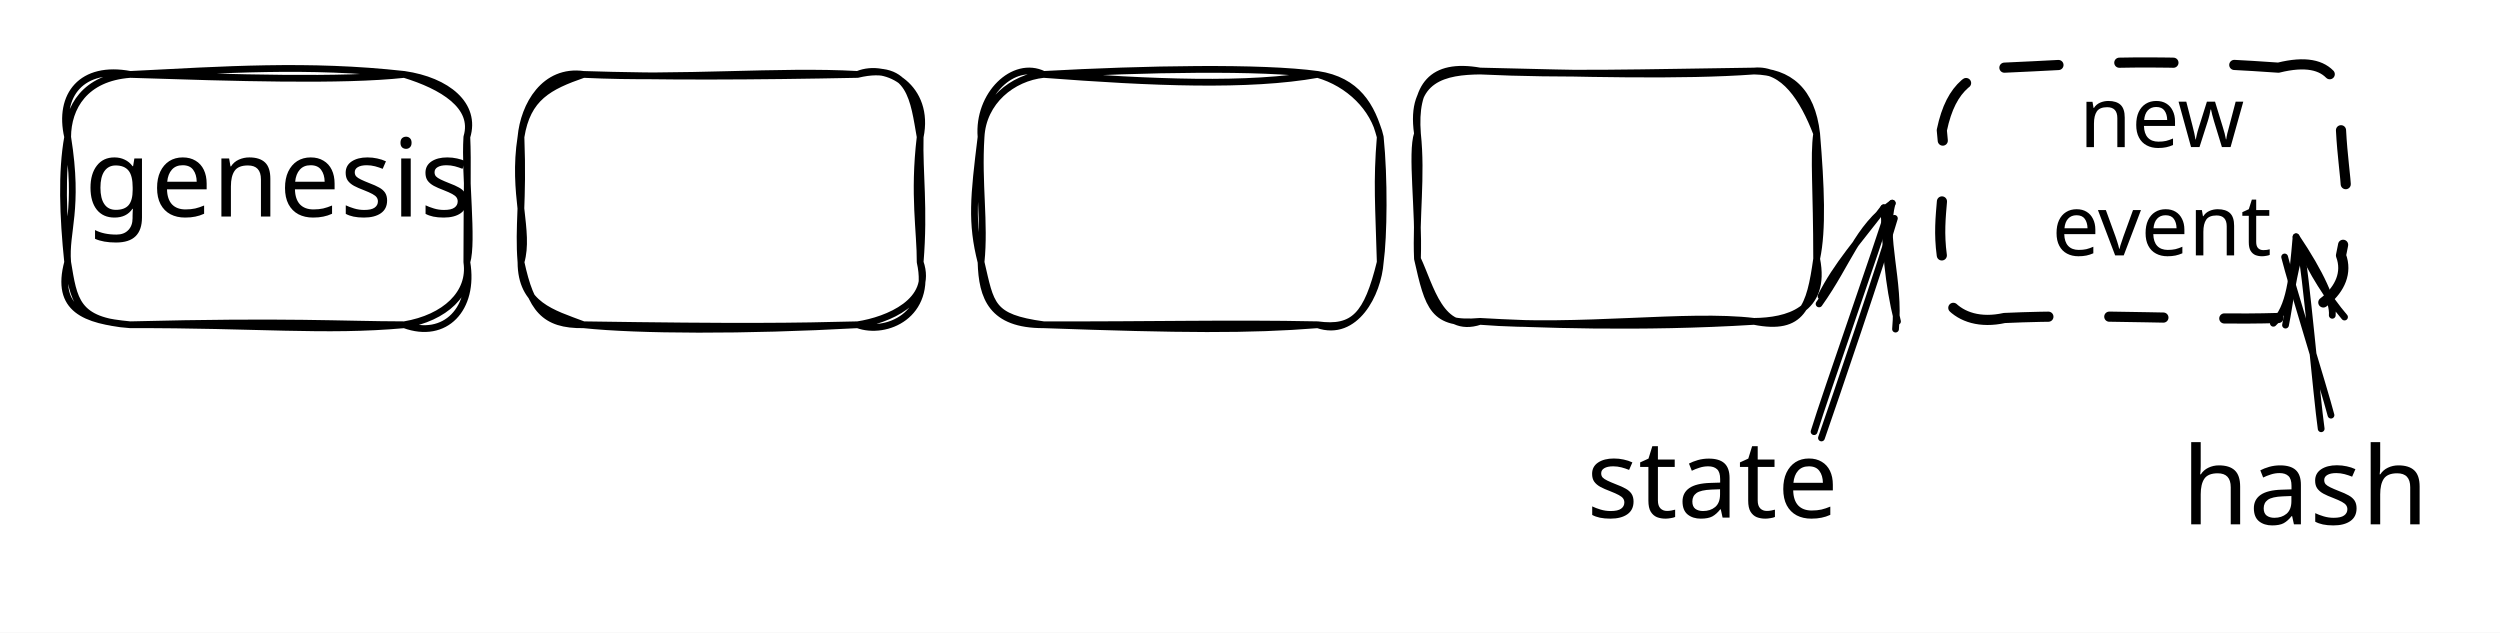
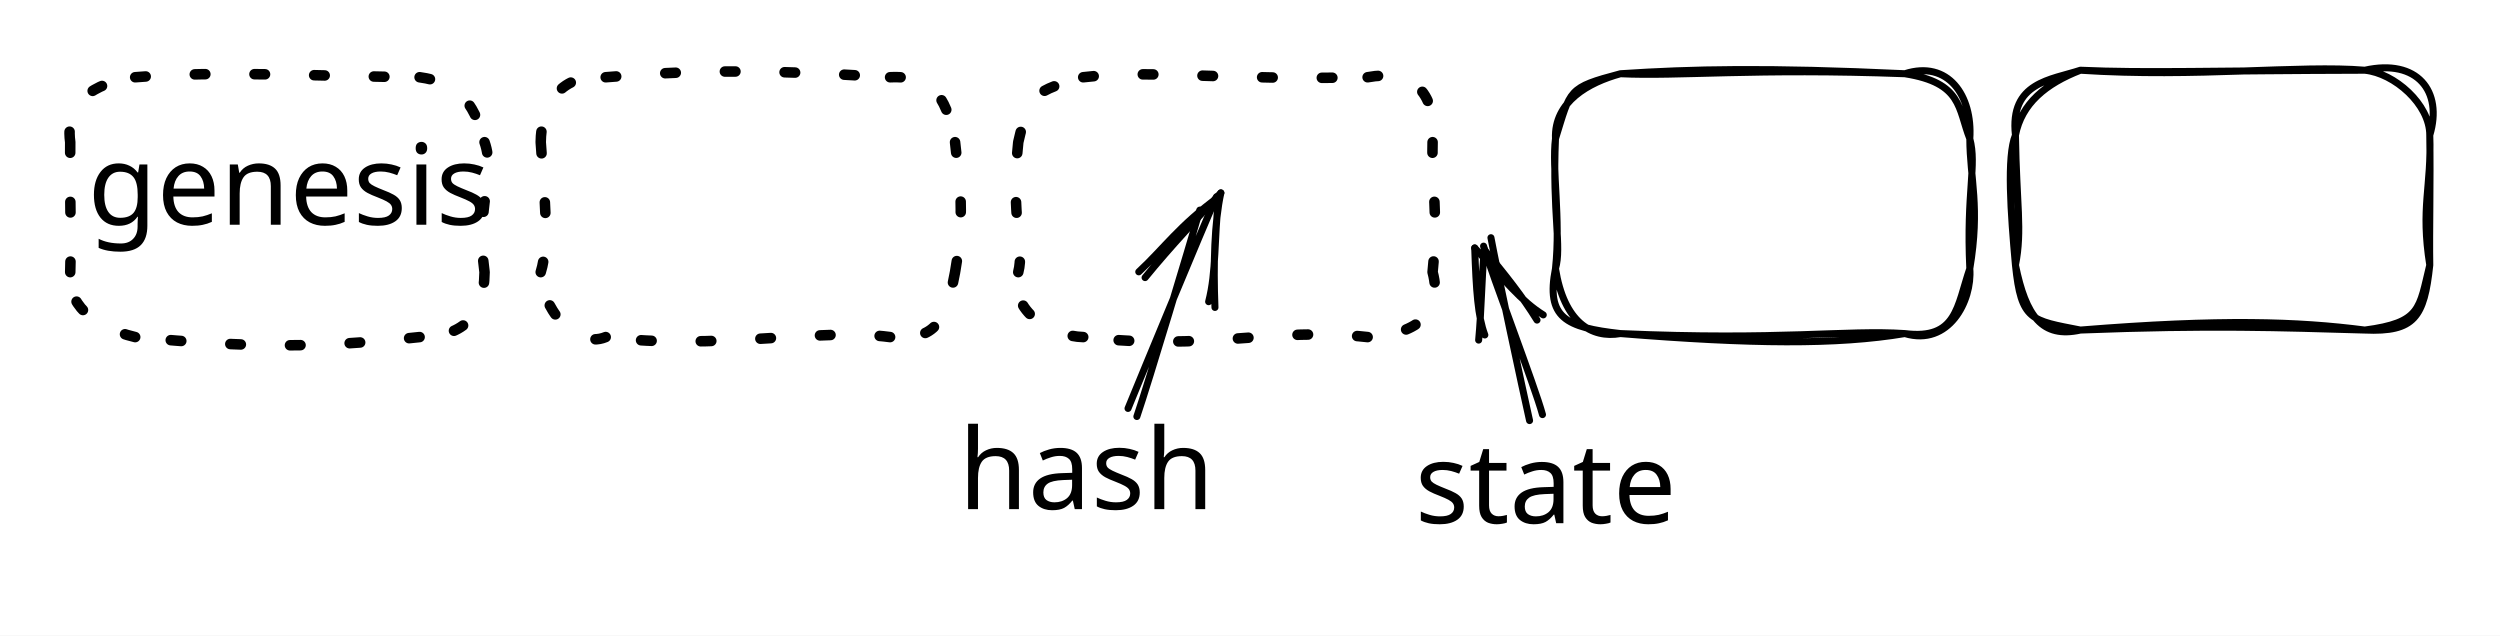
- <svg xmlns="http://www.w3.org/2000/svg" version="1.1" viewBox="0 0 369.5 93.5" width="369.5" height="93.5">
+ <svg xmlns="http://www.w3.org/2000/svg" version="1.1" viewBox="0 0 356 90.5" width="356" height="90.5">
  
-   eyJ2ZXJzaW9uIjoiMSIsImVuY29kaW5nIjoiYnN0cmluZyIsImNvbXByZXNzZWQiOnRydWUsImVuY29kZWQiOiJ4nOVZbXPaOFx1MDAxMP6eX8HQr4Xq3Va/JZQm6d2Vpm1cdTAwMTKSu07HsVx1MDAxNeNibGOLXHUwMDAw6eS/n2xcdTAwMTIk81ZIQ8pdyUzA0q53JT3Palf6vlepVOU4XHUwMDEx1deVqlx1MDAxOLlOXHUwMDE4eKkzrL7M229Emlx1MDAwNXGkulDxnMWD1C0kO1Im2etXr5wkqfuBvIrjbt2Ne1x1MDAxMzVcdTAwMTGKnohkplx1MDAwNP9Wz5XK9+K/YShcdTAwMTWudFwiP1x1MDAxNIVC0aVtQcRmW9/HUWGXc4osalx1MDAwMz5cdTAwMTVcYrI3ypxcdTAwMTSe6r12wkzonrypalx1MDAwYoLOLujZ2bcr9+3pX/4+PFx1MDAxOSTa6nVcdTAwMTCGn+Q4nFxmynE7g9TwKZNp3Fx1MDAxNeeBJzu5XzPtU70sVpOmtdJ44HdcIpFlJZ04cdxAjvM2XHUwMDAwpq2TSXhd0S0j9WRcdTAwMTOtV2hAMmO7XHUwMDExh3Ga235cdTAwMDGKj7Z+5bhdX7lcdTAwMTB5U1x1MDAxOZk6UZY4qVpcdTAwMTMtN7xcdTAwMWZcdTAwMTXVc9lcdTAwMTGB35GqXHJb2pwoplx1MDAxNkKIbYQ51Y7lRpJjr1jlL+bgI+9+8Fx1MDAwZsuuXHUwMDE3XHUwMDFl37fcaXdz+aZcdTAwMDFcdTAwMTj9qkHiOZOFhcy2XHUwMDAxXHUwMDAxXHUwMDE0XHUwMDEwRNG0P1xmoq7qjFx1MDAwNmGo22K3q7GwZ9jaXHUwMDEwg4wswyCDwLYoh+tjcGBcdTAwMWaHw+bns0b/ayxqXHUwMDE0gs/4aPDEXHUwMDE49JysI55cdTAwMTSEXHUwMDFj2nU6XHUwMDAzQ2y0/Fx1MDAxYSBcImBxXHUwMDFiUWxIb1x0iFNcdTAwMWStPV3R/s3oXHUwMDE0XFzib15NRv0hOsS30fBqOqRcdTAwMTLMnDSNh9Vpz939r1UwR8S2wPPA3ILLYI4wpYAyRteGeefgnc9cdTAwMDOvLaIxfi9cdTAwMDfWXHQ9XHUwMDFkt3Y91FpgXHUwMDFl5eSXo1x1MDAxY0KAMEBcdTAwMTT+NuFcdTAwMTYtwyEkXGZcdTAwMDPAsLHz/FxiiCFvj8jXiyPK7Ha3a134aNiTO1x1MDAwZkSL7VwiXHUwMDEwXHUwMDExZZRSy7J+XHUwMDBmIFwiuDT3tNTGXHUwMDAzXGIj6+OQfTg89FpxWFx1MDAwM8dh2Dg+XHUwMDFhivRcbu06XHUwMDBl1Vx1MDAwMHdcdTAwMTGHjDObI5v8f3AoxUgugqCFlyHQpoxcdTAwMTBMmbU2XHUwMDAyMZOjRtQ+SY5aJ3/QtH952L/9+NSZZyzl02aeapRlXHUwMDAwXCK4TVx1MDAwMLJ5XHUwMDAwXCIwXHUwMDBiQEKZioVcdTAwMTDgXHLwV0LGVoGmVzSO5Kfgttg4Wan1rdNcdTAwMGLCcWlNXG5cdTAwMDSq6fGFcjjIzCnMhDI62X5L4vth4EfFXHUwMDFlK67L6JWB64TTblx1MDAxOVx1MDAxYkW2q8w76nXpsTc7jDhccvwgcsLPM66sZM4kpV5cdTAwMTS9sb2MO1xmcVx1MDAxYlrAWj9611ptcetcdTAwMWWww2Grdt44bf758fo83fXozS1Wplx1MDAwZWNbI85cIt7QWd4gQDBjSCVwP1x1MDAxNbjRz1x1MDAwNW5cbs0zo1xy+JRJJ5VcdTAwMDdB5Fx1MDAwNZFfduz+kKuAdPXtPnCbwt8n543bqClGf/ZvL3tGPahcdTAwMTjoXHUwMDBlci9BXHUwMDFkcawyXHSuplx1MDAwNTCEXHUwMDAwNIR8J8l9nlx1MDAxYqqIvFx1MDAxZruQUMqdlor2rUY72n/HsyY6XHUwMDAzi1xcqIG6xTghXHUwMDE2IMpcdTAwMTGLMozmfajTOS9CJ5ONuNdcdTAwMGLycP8hXHUwMDBlXCI5O4fFZO3n5OxcYmeO6mpcdTAwMTRm3yyLk/yN5cJb/6pomFx1MDAxN1x1MDAwZtPfX14ulK4xU7yGqFbYM783jjDQSE1mI1xmRVBcdTAwMTXueP3defUpwq5GXHUwMDE4Q2JcdTAwMTJh7Fx1MDAxOdtPXHUwMDE3YYzyV+eGOpA8hFx1MDAxOFxmqc2p/UsjXGayzVx1MDAxYenxXHUwMDExZpYyPyb+6tNFg/iwXHUwMDBlXHUwMDAwx4RanGCu8lx1MDAwYkxccqFcdO+t/zjvITTFa1x1MDAxOGuFtXi/LCeHaOlxMFRcdTAwMDVcdTAwMTPlzNrgfOJdv/Xmffsy/TbuXXSTQ+BdNZ2vu857mz1fZkF0SFmRknOIIWeYPk9KjvM85tlSckUpKXYhIZ848jjSgKVnKVxiqkpcbtpcdTAwMTStf4myOsXaUdJwOlPJXHUwMDFhtftTk8ZIPFbVsYzYmNlgk4Pl1aSZhthcdTAwMDX3JKtrqFx1MDAxMopcdTAwMWVxT0Khuelvm5JcdTAwMWQn6+xcdTAwMDIjXHUwMDBiP1x1MDAxZUfI5eWxiuacckrx+tc9q1x1MDAwYo6dvdXEeMHxJtre8ZIxozqH1Wc7XHUwMDBm55uWKsRcdTAwMTggcJPzzV3lJVx1MDAwMYhtcn+5kJeoTlx1MDAwMTf+SElqXHUwMDA1TyMx/CdcdTAwMTI3pcUw2IqsksaUjq5SXHUwMDEw6Vx1MDAxNvhq+LP3MIPF7FWdJPlUbK9cdTAwMGbJvVrzwLufXHUwMDAw/c7qTSCGXHUwMDA387B7cV188rdcdTAwMTaRIKecKIqbu727f1x1MDAwMVx1MDAxOGnjQCJ9
+   eyJ2ZXJzaW9uIjoiMSIsImVuY29kaW5nIjoiYnN0cmluZyIsImNvbXByZXNzZWQiOnRydWUsImVuY29kZWQiOiJ4nN1ZW3PTOFx1MDAxNH7vr8iEV1x1MDAxMnS3xFtboIXtXHUwMDA1NoVu2WF2XHUwMDE020lMXHUwMDFjy7WVtCnT/76yXHUwMDEzLDtuQkopXHUwMDE40pnGPrpcdTAwMWRcdTAwMWR939En5ctOq9XW89hvP2+1/WtXhoGXyKv208w+85M0UJEpQvl7qqaJm9dcdTAwMWNpXHUwMDFkp8+fPZNx3Fx1MDAxZFx1MDAwNrqv1LjrqsmimVx1MDAxZvpcdTAwMTM/0qmp+K95b7W+5P9LXHUwMDAzJb6rZTRcZv28QV5kx4KcrVpPVJSPXHUwMDBiOeeIcFx1MDAwNJyiRpC+MONp3zPFXHUwMDAzXHUwMDE5pr4tyUxteXk0TNWJN3gjXHUwMDA2R1x1MDAxZjqH1/xdcGaHXHUwMDFkXHUwMDA0YdjT83AxK+mOpknJqVQnauyfXHUwMDA3nlx1MDAxZWWjr9iLdqkyUbOtXHUwMDEyNVx1MDAxZI5cIj9NK21ULN1AzzNcdTAwMWJcdTAwMDCFdVx1MDAxMYXnLWu5Nm9CwK5DXHUwMDBiU9ZcYvGKaeHBvlxuVZJ58Fx1MDAwNORcdTAwMWbrQ1+646FxJPKKOjqRUVx1MDAxYcvELI2td7WcXHUwMDFiXHUwMDE1hWnkXHUwMDA3w5E2NmyjnPp5gDlAXGJcdTAwMTIo7KyyMeLXXr7Wn8pcdTAwMTGIvGVcdTAwMDS+Lr5dfry03Fpvs/ovS7CxXU1jTy5WXHUwMDE3Ms5cdTAwMDFcdTAwMDFcdTAwMWNcdTAwMTJKbbjCIFx1MDAxYZvCaFx1MDAxYYbWptyxXHUwMDA1xE5prPshXHUwMDExQbpcdTAwMTaJglx1MDAwM1x1MDAwN3GA8dZIvDhcdTAwMWRcdTAwMWZ/PnLCqeO9wKfR9J/O31x1MDAxN1x1MDAxZpuORFxiqNNFdSiiX1xyRURcdTAwMTlwMCj58WdDXHUwMDExgbVQNE5cYkBcdTAwMTjfPilcdTAwMGW912dj9+To8GT3/bh/ol7+h4LzXHUwMDFmXGZFT+nMgVx1MDAxZohFTu6AXCJqXHUwMDAwXHUwMDE0IUZUUIp/OVx1MDAxNuHPwVwiXFy/QVx1MDAwM1x1MDAwMlx0pk4pcN/CXCLWN5cynr/du/ShnKmD8F2HTFx1MDAxYY9FXHUwMDAxaSOx6Fx1MDAxMCSgINR5bChcdTAwMTZtbOtiSadcdTAwMDfq86v9XHUwMDE3x/DY5bP0JvYo23OLXHUwMDE5VYAmk0RdtYuS26eb+n170YveyST1P46Y6Fx1MDAxZrHOwLnobdfv8mlcdTAwMTOBXHUwMDEwXHUwMDEwXGb9XHUwMDFjXHUwMDAysfW6XHUwMDAyQkq5XHUwMDAwXHUwMDBl3JpAbFwi9lx1MDAwZeZ4n07D9/tcdTAwMDeTXHUwMDBm7C9xI1x1MDAxYU8gh4NGXHUwMDEyiGHKXHUwMDFjwMWfk8u1f63vPGchuFx1MDAwZYXYXHUwMDA0mnMhtlx1MDAxN7eHXHUwMDFmTt/Melx1MDAxN8eH+0bWTvqd9Eyfn/5cdTAwMDYgRPVzlnhUXHUwMDEwsjpcYkvSblx0QohcdTAwMTAmQFxidJ+DVlx1MDAwNVx1MDAxZo9cbje7rCrSveAmT1xcrGJ9JSdBOK8sTI7DTHz6xuEgLccw9c2gXHUwMDBiLVupvlx1MDAxYlx1MDAwNsNcZqrt0Fx1MDAxZlQxrFx1MDAwM1eGRbFWsS11zfDSdJe89lanoZJgXHUwMDE4RDI8W3FlI39cdTAwMTZbyVx1MDAxZFx1MDAwNFwiiK8jXHUwMDEwXHUwMDAyhJtcdTAwMDOKUaxbM2jz5tbQ46HgfJVAXHUwMDE4g8e8qLiLP7TGXHUwMDFmk8NcdFx1MDAwM1xii3vwp57F0cOyOKJcdTAwMTCT76FVqmWi94LIXHUwMDBiomHVseXVWo7s9lxi9T1cdTAwMTZPO/T4dKai5ITg64vzklx1MDAxYzJEdKeZl1x1MDAxZNCFjMLyXHUwMDFmK1VcdTAwMWLKOPO6Nlk/8r7txGb5XnZcdTAwMDJ2XHJcdTAwMWZcdTAwMTAzXHUwMDFiLMKcUUZ4zVx1MDAwN96lNS9Cmep9NZlcdTAwMDRZ8n+rgkivRjFcdTAwMGbXbsbSkS9rnDezKJet0jnOeqwqWvvUsnDPX4rnT0/vrN1h5epcdTAwMWREbYOd8ve9U1xyddYrRi64Uf1cdTAwMDRsr1x1MDAxODfr86amXHUwMDFhnF2AguJje/lcdFlcdTAwMDdaX6x2rG3blEOOmMNcdTAwMWamXHUwMDFkXHUwMDFmmHW+ezPfMutsT3iQXHUwMDExXHUwMDFlXHUwMDFhmUlcdTAwMDTFyFx1MDAwMUZW17NcdTAwMGW8g/KVxFN1/TdKXHUwMDA2sFK9g0tccrZKXHUwMDA263Q7gXjV+jVcdTAwMTc4TnZDT5ztb1827yFNTVx1MDAwNU7t51x1MDAxMYxcdTAwMWb151x1MDAxMbtXbZLtlFx0KsD9flx1MDAxZdms2lx1MDAwYsg0/jbkYWdcdTAwMDLDWu034USwcOS7eIlKYq92Rc9cdTAwMTFGnDnbXHUwMDFmqPvz3iBcbtLZ7in/uHt9iEmHzOeNJyZgNWJcIvGYxCxd4GwgJqFEMELgfW5Ff5fj9EimoyYwJ/djQZydZWppyzju5YT6KidM3Fx1MDAwM285Rdtbe1x1MDAxNvhXe/WVfzLIP1mvOVx1MDAxOTPU+7lout25/Vx1MDAxZnQjXHUwMDE3TiJ9
  <defs>
    <style class="style-fonts">
      @font-face {
        font-family: "Virgil";
        src: url("https://unpkg.com/@excalidraw/excalidraw@0.14.2/dist/excalidraw-assets/Virgil.woff2");
      }
      @font-face {
        font-family: "Cascadia";
        src: url("https://unpkg.com/@excalidraw/excalidraw@0.14.2/dist/excalidraw-assets/Cascadia.woff2");
      }
    </style>
  </defs>
-   <rect x="0" y="0" width="369.5" height="93.5" fill="#ffffff" />
-   <g stroke-linecap="round" transform="translate(209.5 10.5) rotate(0 29.5 18.5)">
-     <path d="M9.25 0 M9.25 0 C21.49 0.59, 33.58 0.22, 49.75 0 M9.25 0 C24.19 0.37, 39.19 0.78, 49.75 0 M49.75 0 C54.95 0.1, 58.27 2.87, 59 9.25 M49.75 0 C54.15 -0.42, 57.02 4.1, 59 9.25 M59 9.25 C59.64 16.99, 59.92 23.48, 59 27.75 M59 9.25 C58.52 12.62, 59 17.52, 59 27.75 M59 27.75 C60.53 35.46, 54.58 36.95, 49.75 37 M59 27.75 C58.01 34.84, 56.89 38.42, 49.75 37 M49.75 37 C39.74 35.81, 24.05 38.19, 9.25 37 M49.75 37 C33.12 38.04, 16.74 37.44, 9.25 37 M9.25 37 C2.27 37.61, 1.62 34.93, 0 27.75 M9.25 37 C3.4 38.95, 1.95 31.88, 0 27.75 M0 27.75 C0.24 20.46, -0.97 12.13, 0 9.25 M0 27.75 C-0.26 21.62, 0.67 15.54, 0 9.25 M0 9.25 C-0.54 2.21, 2.1 -1.27, 9.25 0 M0 9.25 C-1.18 0.98, 4.19 0.06, 9.25 0" stroke="#000000" stroke-width="1" fill="none" />
+   <rect x="0" y="0" width="356" height="90.5" fill="#ffffff" />
+   <g stroke-linecap="round" transform="translate(221.5 10.5) rotate(0 29.5 18.5)">
+     <path d="M9.25 0 M9.25 0 C17.5 0.4, 28.3 -0.79, 49.75 0 M9.25 0 C19.34 -0.67, 30.1 -0.92, 49.75 0 M49.75 0 C55.89 -1.97, 59.41 3.1, 59 9.25 M49.75 0 C57.95 1.3, 57.32 4.97, 59 9.25 M59 9.25 C59.02 15.02, 60.49 18.9, 59 27.75 M59 9.25 C60.02 13.08, 58.49 16.77, 59 27.75 M59 27.75 C57.17 33.12, 57.16 37.93, 49.75 37 M59 27.75 C59.37 32.38, 55.97 38.87, 49.75 37 M49.75 37 C40.05 38.63, 27.86 38.5, 9.25 37 M49.75 37 C41.38 36.45, 32.06 38, 9.25 37 M9.25 37 C1.44 36.13, -1.38 34.74, 0 27.75 M9.25 37 C5.13 37.73, 1.21 35.4, 0 27.75 M0 27.75 C0.77 20.55, -0.54 13.51, 0 9.25 M0 27.75 C0.91 24.67, -0.46 19.93, 0 9.25 M0 9.25 C-0.22 3.95, 4.74 1.24, 9.25 0 M0 9.25 C2.19 2.23, 1.7 2, 9.25 0" stroke="#000000" stroke-width="1" fill="none" />
  </g>
  <g stroke-linecap="round" transform="translate(287 10) rotate(0 29.5 18.5)">
-     <path d="M9.25 0 M9.25 0 C20.72 -0.47, 29.01 -1.47, 49.75 0 M49.75 0 C57.74 -1.98, 59.62 2.27, 59 9.25 M59 9.25 C59.41 16.93, 60.72 19.84, 59 27.75 M59 27.75 C60.92 32.9, 54.33 37.15, 49.75 37 M49.75 37 C37.68 37.37, 23.46 36.34, 9.25 37 M9.25 37 C2.12 38.57, -1.82 33.38, 0 27.75 M0 27.75 C-0.86 21.32, 0.98 18.32, 0 9.25 M0 9.25 C1.41 2.5, 4.59 0.86, 9.25 0" stroke="#000000" stroke-width="1.5" fill="none" stroke-dasharray="8 9" />
+     <path d="M9.25 0 M9.25 0 C25.67 1.08, 40.62 -0.77, 49.75 0 M9.25 0 C18.53 0.42, 28.1 0.05, 49.75 0 M49.75 0 C53.95 0.41, 59.02 4.85, 59 9.25 M49.75 0 C57.22 -1.68, 60.89 2.99, 59 9.25 M59 9.25 C59.27 16.64, 57.67 19.45, 59 27.75 M59 9.25 C59.11 15.84, 58.92 22.95, 59 27.75 M59 27.75 C58.21 35.16, 56.85 37.32, 49.75 37 M59 27.75 C57.47 33.97, 57.79 35.93, 49.75 37 M49.75 37 C40.22 35.77, 29.33 35.38, 9.25 37 M49.75 37 C37.68 36.66, 27.85 36.28, 9.25 37 M9.25 37 C2.22 35.62, 0.82 35.7, 0 27.75 M9.25 37 C3.81 38.21, 1.49 35.06, 0 27.75 M0 27.75 C-0.67 20.41, -1.25 12.22, 0 9.25 M0 27.75 C0.99 22.82, 0.14 18.96, 0 9.25 M0 9.25 C0.87 4.74, 4.32 1.91, 9.25 0 M0 9.25 C-0.85 1.7, 5.09 1.37, 9.25 0" stroke="#000000" stroke-width="1" fill="none" />
  </g>
  <g stroke-linecap="round" transform="translate(77 11) rotate(0 29.5 18.5)">
-     <path d="M9.25 0 M9.25 0 C20.29 0.37, 34.43 0.31, 49.75 0 M9.25 0 C23.94 0.71, 38.08 -0.66, 49.75 0 M49.75 0 C57.68 -1.9, 58.06 3.98, 59 9.25 M49.75 0 C54.12 -1.8, 60.52 2, 59 9.25 M59 9.25 C57.98 17.78, 59.03 23.33, 59 27.75 M59 9.25 C58.86 14.44, 59.65 19.79, 59 27.75 M59 27.75 C60.79 35.62, 53.94 38.53, 49.75 37 M59 27.75 C61 33.54, 54.2 36.32, 49.75 37 M49.75 37 C33 37.93, 17.33 37.85, 9.25 37 M49.75 37 C40.51 37.24, 32.51 37.35, 9.25 37 M9.25 37 C3.41 37.08, 1.49 34.64, 0 27.75 M9.25 37 C4.62 35.25, 0.02 34.08, 0 27.75 M0 27.75 C1.33 23.19, -1.32 17.67, 0 9.25 M0 27.75 C-0.43 22.44, 0.37 18.96, 0 9.25 M0 9.25 C0.43 4.54, 3.47 -0.8, 9.25 0 M0 9.25 C0.93 3.4, 4.13 1.78, 9.25 0" stroke="#000000" stroke-width="1" fill="none" />
+     <path d="M9.25 0 M9.25 0 C21.07 -0.97, 30.12 -1.21, 49.75 0 M49.75 0 C56.56 -0.32, 57.92 3.79, 59 9.25 M59 9.25 C59.38 13.36, 60.63 18.49, 59 27.75 M59 27.75 C57.54 35.56, 55.84 37.42, 49.75 37 M49.75 37 C39.74 35.65, 24.78 38.93, 9.25 37 M9.25 37 C4.8 38.84, -0.1 32.43, 0 27.75 M0 27.75 C1.32 23.54, 0.47 16.38, 0 9.25 M0 9.25 C0.05 4.71, 2.16 -0.69, 9.25 0" stroke="#000000" stroke-width="1.5" fill="none" stroke-dasharray="1.5 7" />
  </g>
  <g stroke-linecap="round" transform="translate(145 11) rotate(0 29.5 18.5)">
-     <path d="M9.25 0 M9.25 0 C25.31 1.23, 39.58 1.82, 49.75 0 M9.25 0 C24.22 -0.83, 41.53 -1.14, 49.75 0 M49.75 0 C54.35 1.32, 58.06 4.93, 59 9.25 M49.75 0 C55.56 0.87, 57.77 4.67, 59 9.25 M59 9.25 C58.45 15.93, 58.77 19.43, 59 27.75 M59 9.25 C59.62 15.28, 59.53 23.95, 59 27.75 M59 27.75 C58.67 32.42, 55.32 38.91, 49.75 37 M59 27.75 C57.06 35.63, 55.09 37.72, 49.75 37 M49.75 37 C36.56 36.73, 25.22 37.05, 9.25 37 M49.75 37 C39.59 37.81, 29.71 37.73, 9.25 37 M9.25 37 C1.56 37.02, 0.14 32.93, 0 27.75 M9.25 37 C1.34 35.92, 1.48 34.02, 0 27.75 M0 27.75 C-1.49 21.9, -1.09 18.1, 0 9.25 M0 27.75 C0.6 21.95, -0.44 16.16, 0 9.25 M0 9.25 C0.27 3.99, 4.63 0.49, 9.25 0 M0 9.25 C-0.52 3, 4.82 -2.18, 9.25 0" stroke="#000000" stroke-width="1" fill="none" />
+     <path d="M9.25 0 M9.25 0 C18.83 -1.13, 29.09 0.46, 49.75 0 M49.75 0 C55.6 -1.08, 59.71 1.51, 59 9.25 M59 9.25 C58.84 16.41, 59.87 18.95, 59 27.75 M59 27.75 C60.64 33.84, 56.34 36.72, 49.75 37 M49.75 37 C36.23 35.51, 27.39 39.03, 9.25 37 M9.25 37 C4.92 36.9, -1.49 33.4, 0 27.75 M0 27.75 C0.94 24.19, -1.16 20.09, 0 9.25 M0 9.25 C1.63 2.16, 2.4 1.98, 9.25 0" stroke="#000000" stroke-width="1.5" fill="none" stroke-dasharray="1.5 7" />
  </g>
  <g stroke-linecap="round" transform="translate(10 11) rotate(0 29.5 18.5)">
-     <path d="M9.25 0 M9.25 0 C23.03 -0.69, 35.55 -1.58, 49.75 0 M9.25 0 C24.7 0.5, 40.61 1, 49.75 0 M49.75 0 C55.33 1.7, 60.37 4.68, 59 9.25 M49.75 0 C56.1 0.92, 60.47 4.5, 59 9.25 M59 9.25 C58.65 14.89, 59.94 24.7, 59 27.75 M59 9.25 C59.17 13.09, 59.01 17.02, 59 27.75 M59 27.75 C59.67 32.34, 55.79 35.98, 49.75 37 M59 27.75 C60.15 34.62, 55.81 39.23, 49.75 37 M49.75 37 C38 38.06, 28.12 36.95, 9.25 37 M49.75 37 C40.18 36.98, 32.86 36.41, 9.25 37 M9.25 37 C2.54 36.38, -1.87 34.71, 0 27.75 M9.25 37 C1.18 36.45, 0.93 33.28, 0 27.75 M0 27.75 C-0.38 23.18, 1.72 20.01, 0 9.25 M0 27.75 C-0.7 20.98, -0.93 14.41, 0 9.25 M0 9.25 C-1.44 3.03, 2.11 -1.36, 9.25 0 M0 9.25 C0.02 4.88, 2.53 0.49, 9.25 0" stroke="#000000" stroke-width="1" fill="none" />
+     <path d="M9.25 0 M9.25 0 C21.03 -0.97, 35.32 -0.13, 49.75 0 M49.75 0 C54.84 0.71, 57.43 3.05, 59 9.25 M59 9.25 C60.67 14.03, 57.69 18.23, 59 27.75 M59 27.75 C58.92 34.34, 55.64 36.98, 49.75 37 M49.75 37 C35.15 38.58, 25.89 38.55, 9.25 37 M9.25 37 C2.99 35.51, -0.52 32.08, 0 27.75 M0 27.75 C0.18 21.7, -0.07 19.62, 0 9.25 M0 9.25 C-0.93 2.4, 5.06 0.57, 9.25 0" stroke="#000000" stroke-width="1.5" fill="none" stroke-dasharray="1.5 7" />
  </g>
  <g transform="translate(12.5 18) rotate(0 28 10)">
    <text x="0" y="14" font-family="Virgil, Segoe UI Emoji" font-size="16px" fill="#000000" text-anchor="start" style="white-space: pre;" direction="ltr">genesis</text>
  </g>
  <g stroke-linecap="round">
-     <g transform="translate(344.5 62.5) rotate(0 -3 -12.5)">
-       <path d="M0.02 -1.14 C-1.04 -5.19, -5.85 -20.57, -6.83 -24.52 M-1.43 0.87 C-2.07 -3.52, -3.69 -22.34, -4.55 -26.39" stroke="#000000" stroke-width="1" fill="none" />
+     <g transform="translate(218.5 59.5) rotate(0 -3 -12.5)">
+       <path d="M-0.69 0.39 C-1.63 -3.79, -5.38 -21.26, -6.19 -25.65 M1.15 -0.46 C0.08 -4.44, -6.03 -20.34, -7.24 -24.45" stroke="#000000" stroke-width="1" fill="none" />
    </g>
-     <g transform="translate(344.5 62.5) rotate(0 -3 -12.5)">
-       <path d="M0.21 -15.9 C0.4 -17.86, -1.5 -22.11, -5.14 -27.5 M2.02 -15.64 C-0.35 -18.4, -2.93 -22.49, -4.35 -25.87" stroke="#000000" stroke-width="1" fill="none" />
+     <g transform="translate(218.5 59.5) rotate(0 -3 -12.5)">
+       <path d="M1.26 -14.66 C-1.86 -16.59, -4.23 -19.6, -8.5 -24.19 M0.37 -13.92 C-1.7 -17.28, -4.2 -20.43, -7.14 -23.95" stroke="#000000" stroke-width="1" fill="none" />
    </g>
-     <g transform="translate(344.5 62.5) rotate(0 -3 -12.5)">
-       <path d="M-8.5 -14.72 C-6.03 -16.99, -5.66 -21.55, -5.14 -27.5 M-6.7 -14.45 C-6.05 -17.61, -5.63 -22.11, -4.35 -25.87" stroke="#000000" stroke-width="1" fill="none" />
+     <g transform="translate(218.5 59.5) rotate(0 -3 -12.5)">
+       <path d="M-7.06 -11.8 C-8.05 -14.41, -8.3 -18.15, -8.5 -24.19 M-7.94 -11.07 C-7.54 -15.33, -7.54 -19.34, -7.14 -23.95" stroke="#000000" stroke-width="1" fill="none" />
    </g>
  </g>
  <mask />
  <g stroke-linecap="round">
-     <g transform="translate(268.5 64.5) rotate(0 5.5 -16.5)">
-       <path d="M0.71 0.23 C2.56 -5.07, 9.87 -26.54, 11.49 -32.23 M-0.38 -0.7 C1.33 -6.3, 9.18 -28.55, 10.8 -33.95" stroke="#000000" stroke-width="1" fill="none" />
+     <g transform="translate(161.5 59.5) rotate(0 5 -15)">
+       <path d="M0.39 -0.19 C2.04 -5, 7.91 -24.61, 9.35 -29.58 M-0.87 -1.34 C1.23 -6.46, 9.67 -26.91, 11.73 -31.48" stroke="#000000" stroke-width="1" fill="none" />
    </g>
-     <g transform="translate(268.5 64.5) rotate(0 5.5 -16.5)">
-       <path d="M11.66 -15.86 C12.33 -23.2, 9.72 -29.38, 11.17 -34.47 M11.95 -16.99 C10.52 -22.75, 10.23 -27.79, 9.93 -33.79" stroke="#000000" stroke-width="1" fill="none" />
+     <g transform="translate(161.5 59.5) rotate(0 5 -15)">
+       <path d="M10.61 -16.54 C11.73 -20.93, 11.36 -25.24, 12.05 -31.46 M11.51 -15.72 C11.27 -21.92, 11.43 -27.82, 12.35 -32.03" stroke="#000000" stroke-width="1" fill="none" />
    </g>
-     <g transform="translate(268.5 64.5) rotate(0 5.5 -16.5)">
-       <path d="M0.36 -19.58 C4.76 -25.76, 5.89 -30.7, 11.17 -34.47 M0.65 -20.72 C2.92 -25.28, 6.36 -29.09, 9.93 -33.79" stroke="#000000" stroke-width="1" fill="none" />
+     <g transform="translate(161.5 59.5) rotate(0 5 -15)">
+       <path d="M0.66 -20.79 C4.27 -24.14, 6.43 -27.37, 12.05 -31.46 M1.56 -19.97 C5.21 -24.45, 9.24 -28.7, 12.35 -32.03" stroke="#000000" stroke-width="1" fill="none" />
    </g>
  </g>
  <mask />
-   <g transform="translate(234.5 62.5) rotate(0 24 10)">
+   <g transform="translate(201.5 60.5) rotate(0 24 10)">
    <text x="0" y="14" font-family="Virgil, Segoe UI Emoji" font-size="16px" fill="#000000" text-anchor="start" style="white-space: pre;" direction="ltr">state</text>
  </g>
-   <g transform="translate(322.5 63.5) rotate(0 18.5 10)">
+   <g transform="translate(136.5 58.5) rotate(0 18.5 10)">
    <text x="0" y="14" font-family="Virgil, Segoe UI Emoji" font-size="16px" fill="#000000" text-anchor="start" style="white-space: pre;" direction="ltr">hash</text>
  </g>
-   <g transform="translate(302 10.75) rotate(0 17.5 16)">
-     <text x="17.5" y="11" font-family="Virgil, Segoe UI Emoji" font-size="12.509px" fill="#000000" text-anchor="middle" style="white-space: pre;" direction="ltr">new</text>
-     <text x="17.5" y="27" font-family="Virgil, Segoe UI Emoji" font-size="12.509px" fill="#000000" text-anchor="middle" style="white-space: pre;" direction="ltr">event</text>
-   </g>
</svg>
